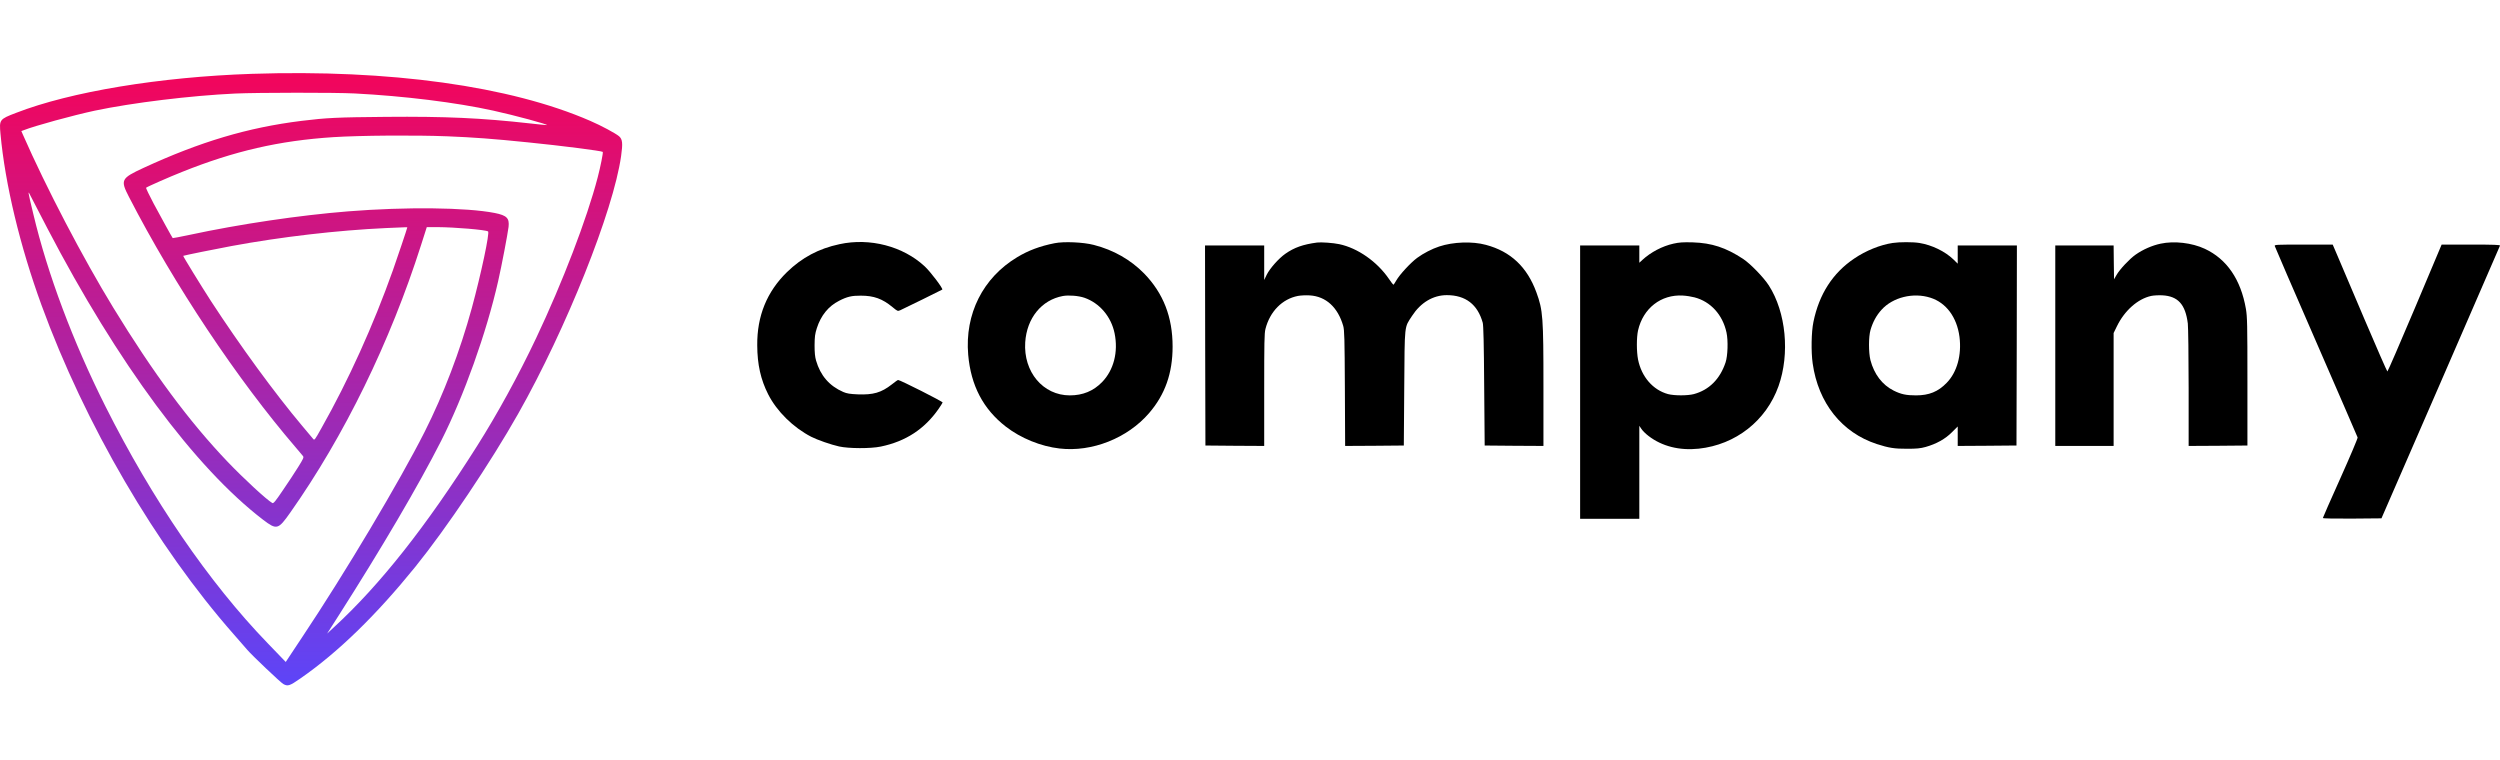
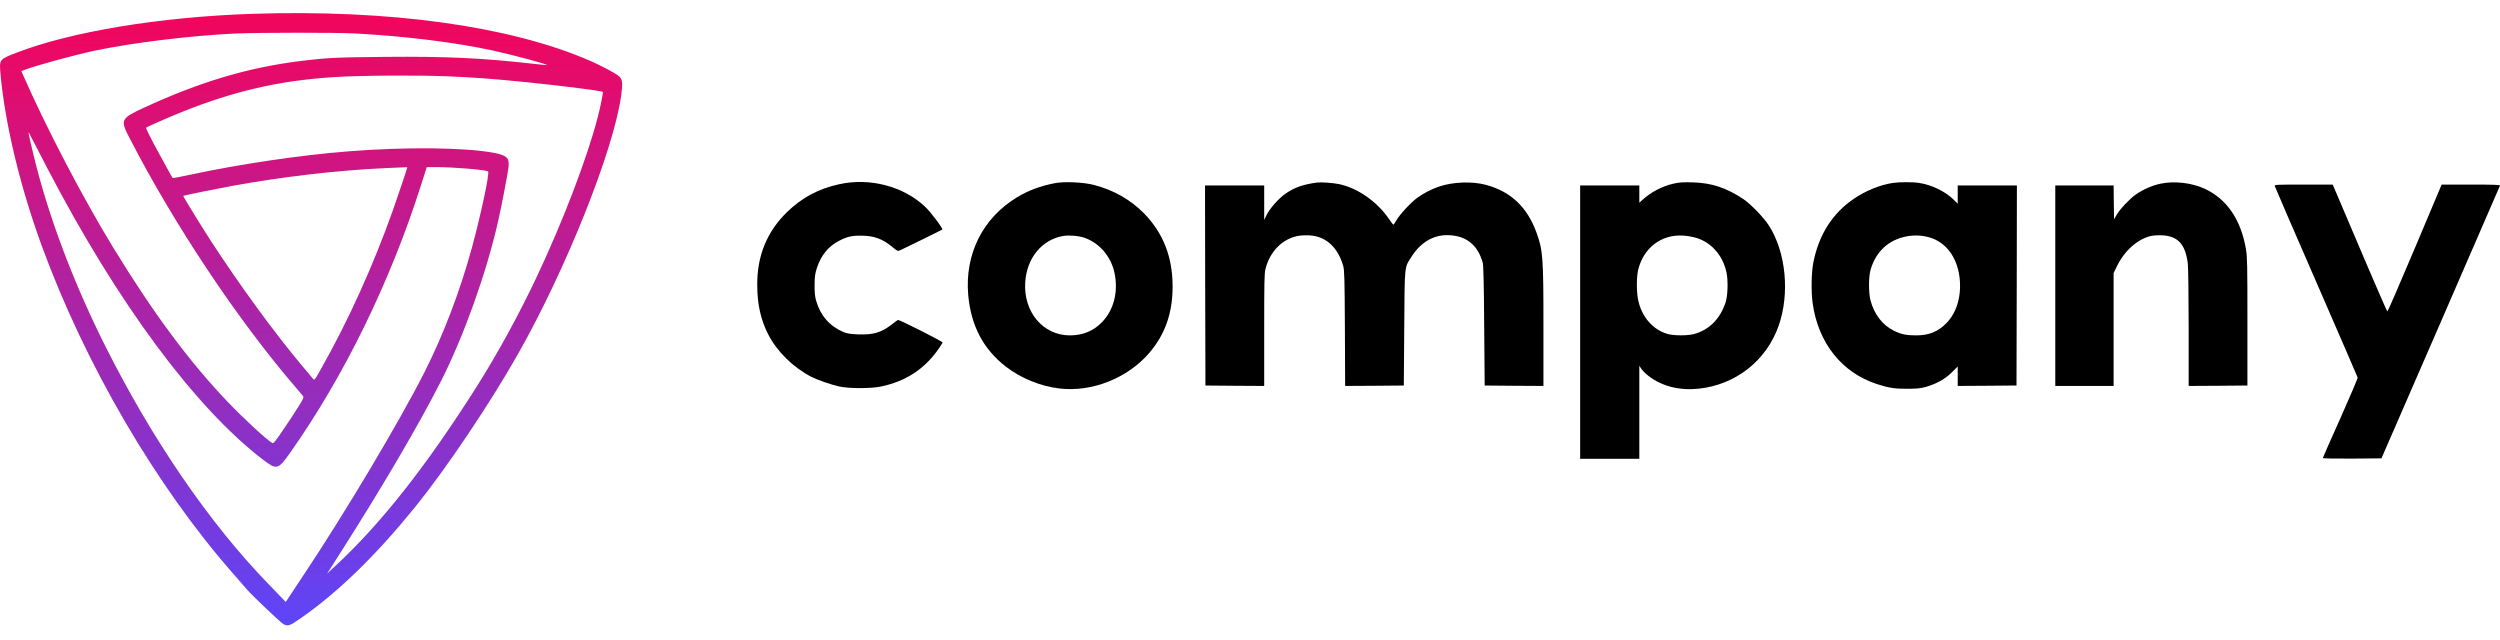
- <svg xmlns="http://www.w3.org/2000/svg" width="125" height="38" viewBox="0 0 125 38" fill="none">
-   <path d="M12.591 3.692C8.002 3.846 3.534 4.583 0.796 5.646C-0.029 5.963 -0.042 5.98 0.025 6.7C0.254 9.201 1 12.307 2.075 15.255C4.251 21.218 7.815 27.319 11.682 31.71C11.999 32.066 12.307 32.421 12.366 32.494C12.578 32.747 14.029 34.126 14.162 34.199C14.392 34.328 14.479 34.298 15.029 33.916C16.909 32.61 18.801 30.768 20.764 28.343C22.323 26.415 24.524 23.138 25.916 20.674C28.316 16.429 30.667 10.542 31.055 7.805C31.146 7.162 31.125 6.961 30.951 6.811C30.784 6.67 30.063 6.28 29.513 6.044C25.511 4.3 19.485 3.465 12.591 3.692ZM17.742 4.673C20.21 4.802 22.786 5.119 24.657 5.53C25.699 5.757 27.491 6.241 27.333 6.254C27.304 6.258 26.937 6.22 26.52 6.173C24.065 5.898 22.265 5.817 19.301 5.843C16.859 5.864 16.317 5.89 15.071 6.044C12.387 6.378 10.015 7.085 7.173 8.396C6.047 8.919 6.01 8.996 6.452 9.853C8.715 14.244 11.861 18.969 14.8 22.388C14.963 22.576 15.117 22.765 15.15 22.803C15.2 22.872 15.167 22.936 14.904 23.36C14.737 23.626 14.396 24.149 14.141 24.517C13.77 25.07 13.67 25.186 13.616 25.151C13.329 24.988 12.199 23.943 11.378 23.086C9.469 21.086 7.664 18.657 5.664 15.383C4.155 12.916 2.309 9.386 1.138 6.717L1.067 6.554L1.183 6.511C1.742 6.288 3.659 5.766 4.734 5.534C6.623 5.136 9.548 4.78 11.757 4.677C12.92 4.626 16.759 4.622 17.742 4.673ZM22.365 6.815C23.657 6.867 24.653 6.939 26.407 7.119C28.041 7.282 30.088 7.544 30.138 7.595C30.167 7.621 30.025 8.336 29.884 8.872C29.35 10.928 28.129 14.115 26.808 16.904C25.928 18.764 24.861 20.709 23.853 22.302C21.302 26.334 19.009 29.234 16.701 31.359L16.355 31.68L16.93 30.781C19.076 27.418 20.918 24.286 22.052 22.054C23.194 19.8 24.319 16.652 24.907 14.06C25.09 13.254 25.382 11.712 25.428 11.348C25.478 10.907 25.34 10.77 24.736 10.649C23.315 10.371 20.297 10.337 17.405 10.568C14.979 10.761 11.999 11.202 9.465 11.746C9.015 11.841 8.64 11.913 8.636 11.905C8.602 11.866 8.048 10.859 7.685 10.183C7.46 9.758 7.289 9.403 7.306 9.386C7.364 9.334 8.481 8.842 9.111 8.593C11.711 7.552 13.958 7.034 16.655 6.858C18.001 6.772 20.723 6.751 22.365 6.815ZM2.371 11.421C5.881 18.155 9.744 23.378 13.158 25.991C13.837 26.505 13.908 26.488 14.512 25.631C17.217 21.793 19.51 17.097 21.056 12.243L21.339 11.356H21.881C22.723 11.361 24.282 11.489 24.403 11.571C24.494 11.626 24.057 13.687 23.59 15.405C23.002 17.555 22.173 19.727 21.239 21.578C19.989 24.055 17.255 28.643 15.125 31.834C14.742 32.413 14.396 32.935 14.358 32.991L14.287 33.098L13.379 32.156C10.44 29.114 7.61 24.976 5.268 20.31C3.651 17.093 2.375 13.687 1.671 10.722C1.371 9.476 1.375 9.48 1.55 9.836C1.634 9.998 2 10.714 2.371 11.421ZM20.364 11.373C20.364 11.408 19.851 12.933 19.643 13.52C18.663 16.275 17.426 19.008 16.079 21.394C15.742 21.998 15.721 22.028 15.659 21.947C15.621 21.9 15.375 21.604 15.108 21.291C13.729 19.65 12.012 17.299 10.54 15.041C10.032 14.252 9.144 12.809 9.161 12.792C9.182 12.774 10.84 12.436 11.57 12.303C14.066 11.841 16.871 11.515 19.301 11.403C20.368 11.356 20.364 11.356 20.364 11.373Z" fill="url(#paint0_linear_7738_1470)" />
-   <path d="M41.975 12.209C40.933 12.431 40.1 12.877 39.349 13.605C38.345 14.586 37.849 15.799 37.862 17.264C37.866 18.228 38.037 18.982 38.408 19.714C38.841 20.567 39.658 21.372 40.562 21.839C40.862 21.993 41.546 22.233 41.954 22.323C42.434 22.43 43.534 22.435 44.042 22.328C45.285 22.07 46.227 21.454 46.931 20.442C47.031 20.297 47.123 20.151 47.131 20.125C47.143 20.078 45.005 18.999 44.905 18.999C44.885 18.999 44.743 19.097 44.589 19.222C44.063 19.633 43.663 19.748 42.884 19.718C42.496 19.701 42.342 19.676 42.163 19.599C41.471 19.299 41.021 18.78 40.804 18.031C40.75 17.846 40.729 17.636 40.729 17.264C40.733 16.827 40.75 16.698 40.842 16.407C41.046 15.773 41.421 15.31 41.954 15.04C42.35 14.835 42.592 14.779 43.038 14.783C43.697 14.783 44.118 14.938 44.622 15.353C44.876 15.563 44.885 15.567 45.014 15.511C45.209 15.422 47.098 14.496 47.114 14.479C47.164 14.432 46.522 13.584 46.239 13.322C45.155 12.311 43.492 11.879 41.975 12.209Z" fill="black" />
-   <path d="M52.728 12.161C51.994 12.306 51.415 12.525 50.861 12.859C49.144 13.891 48.235 15.699 48.41 17.738C48.543 19.276 49.16 20.455 50.294 21.333C51.04 21.911 52.04 22.318 52.978 22.425C54.599 22.614 56.371 21.911 57.454 20.656C58.255 19.726 58.63 18.66 58.63 17.327C58.63 15.853 58.167 14.667 57.213 13.681C56.533 12.987 55.679 12.499 54.691 12.246C54.166 12.109 53.191 12.066 52.728 12.161ZM54.224 14.889C54.983 15.155 55.558 15.832 55.729 16.663C55.921 17.597 55.687 18.505 55.104 19.105C54.67 19.551 54.141 19.769 53.491 19.769C52.153 19.769 51.165 18.595 51.261 17.113C51.34 15.905 52.078 14.997 53.145 14.8C53.437 14.748 53.928 14.787 54.224 14.889Z" fill="black" />
-   <path d="M65.856 12.127C65.152 12.221 64.714 12.375 64.268 12.688C63.931 12.924 63.493 13.421 63.335 13.738L63.21 13.999V13.138V12.273H61.73H60.251L60.259 17.272L60.271 22.276L61.743 22.289L63.21 22.297V19.5C63.21 17.118 63.218 16.664 63.272 16.45C63.493 15.576 64.114 14.946 64.898 14.796C65.035 14.77 65.306 14.757 65.494 14.77C66.298 14.822 66.89 15.361 67.161 16.295C67.219 16.505 67.232 16.882 67.244 19.418L67.257 22.297L68.724 22.289L70.191 22.276L70.212 19.406C70.237 16.15 70.208 16.402 70.603 15.794C71.033 15.13 71.654 14.757 72.341 14.757C73.279 14.757 73.884 15.224 74.138 16.141C74.171 16.27 74.196 17.191 74.209 19.299L74.234 22.276L75.705 22.289L77.172 22.297V19.328C77.172 15.867 77.147 15.511 76.822 14.624C76.359 13.352 75.534 12.572 74.296 12.243C73.621 12.058 72.658 12.093 71.962 12.324C71.604 12.44 71.166 12.667 70.858 12.894C70.537 13.129 69.978 13.733 69.816 14.021C69.749 14.14 69.682 14.239 69.67 14.239C69.657 14.239 69.557 14.106 69.445 13.943C68.853 13.078 67.882 12.401 66.961 12.208C66.665 12.144 66.052 12.101 65.856 12.127Z" fill="black" />
-   <path d="M83.674 12.182C83.116 12.306 82.537 12.611 82.124 12.992L81.966 13.138V12.705V12.272H80.486H79.006V19.105V25.939H80.486H81.966V23.616V21.29L82.07 21.444C82.124 21.53 82.282 21.689 82.424 21.796C83.095 22.314 83.97 22.537 84.937 22.434C86.784 22.237 88.309 21.038 88.926 19.307C89.501 17.687 89.301 15.61 88.442 14.273C88.18 13.866 87.521 13.189 87.155 12.945C86.292 12.379 85.592 12.148 84.633 12.118C84.15 12.105 83.958 12.118 83.674 12.182ZM84.725 14.868C85.533 15.078 86.133 15.738 86.325 16.625C86.413 17.032 86.388 17.794 86.279 18.12C86 18.955 85.454 19.5 84.691 19.705C84.379 19.787 83.72 19.787 83.403 19.705C82.649 19.5 82.078 18.844 81.903 17.979C81.824 17.576 81.824 16.869 81.903 16.518C82.157 15.412 83.053 14.714 84.141 14.778C84.32 14.787 84.583 14.83 84.725 14.868Z" fill="black" />
-   <path d="M94.635 12.148C94.01 12.242 93.289 12.533 92.71 12.928C91.634 13.652 90.955 14.71 90.671 16.098C90.567 16.599 90.55 17.589 90.634 18.171C90.913 20.151 92.093 21.633 93.843 22.203C94.439 22.395 94.722 22.442 95.364 22.438C95.827 22.438 96.019 22.421 96.281 22.348C96.815 22.198 97.269 21.945 97.598 21.611L97.886 21.324V21.808V22.297L99.357 22.288L100.824 22.275L100.837 17.272L100.845 12.272H99.366H97.886V12.726V13.184L97.669 12.97C97.248 12.568 96.602 12.251 95.969 12.148C95.656 12.096 94.973 12.096 94.635 12.148ZM96.519 14.885C97.307 15.134 97.844 15.858 97.974 16.839C98.09 17.751 97.853 18.613 97.332 19.144C96.906 19.585 96.452 19.769 95.798 19.769C95.31 19.769 95.048 19.713 94.681 19.529C94.11 19.242 93.706 18.707 93.522 18.008C93.426 17.623 93.426 16.835 93.526 16.496C93.643 16.098 93.818 15.772 94.076 15.489C94.639 14.864 95.66 14.611 96.519 14.885Z" fill="black" />
-   <path d="M108.032 12.183C107.607 12.273 107.148 12.474 106.782 12.731C106.481 12.941 105.981 13.472 105.823 13.755L105.702 13.965L105.69 13.117L105.681 12.273H104.222H102.764V17.285V22.297H104.222H105.681V19.474V16.651L105.844 16.317C106.227 15.528 106.89 14.941 107.561 14.796C107.682 14.77 107.932 14.757 108.119 14.766C108.899 14.809 109.27 15.216 109.391 16.175C109.411 16.351 109.432 17.799 109.432 19.397V22.297L110.904 22.289L112.371 22.276V19.084C112.371 16.18 112.362 15.854 112.296 15.447C112.041 13.973 111.341 12.954 110.241 12.44C109.599 12.14 108.711 12.037 108.032 12.183Z" fill="black" />
-   <path d="M113.738 12.302C113.746 12.345 114.68 14.5 115.809 17.092C116.939 19.684 117.868 21.834 117.881 21.873C117.893 21.911 117.506 22.824 117.022 23.904C116.539 24.979 116.143 25.878 116.143 25.9C116.143 25.926 116.735 25.934 117.61 25.93L119.073 25.917L122.028 19.127C123.649 15.391 124.987 12.311 125 12.281C125.012 12.242 124.708 12.229 123.549 12.229H122.082L120.744 15.404C120.006 17.147 119.39 18.574 119.369 18.574C119.352 18.574 118.835 17.396 118.218 15.948C117.606 14.504 116.997 13.078 116.868 12.773L116.635 12.229H115.176C113.805 12.229 113.717 12.234 113.738 12.302Z" fill="black" />
+ <svg xmlns="http://www.w3.org/2000/svg" width="125" height="32" viewBox="0 0 125 32" fill="none">
+   <path d="M12.591 0.692C8.002 0.846 3.534 1.583 0.796 2.646C-0.029 2.963 -0.042 2.98 0.025 3.7C0.254 6.201 1 9.307 2.075 12.255C4.251 18.218 7.815 24.319 11.682 28.71C11.999 29.066 12.307 29.421 12.366 29.494C12.578 29.747 14.029 31.126 14.162 31.199C14.392 31.328 14.479 31.298 15.029 30.916C16.909 29.61 18.801 27.768 20.764 25.343C22.323 23.415 24.524 20.138 25.916 17.674C28.316 13.429 30.667 7.542 31.055 4.805C31.146 4.162 31.125 3.961 30.951 3.811C30.784 3.67 30.063 3.28 29.513 3.044C25.511 1.3 19.485 0.465 12.591 0.692ZM17.742 1.673C20.21 1.802 22.786 2.119 24.657 2.53C25.699 2.757 27.491 3.241 27.333 3.254C27.304 3.258 26.937 3.22 26.52 3.173C24.065 2.898 22.265 2.817 19.301 2.843C16.859 2.864 16.317 2.89 15.071 3.044C12.387 3.378 10.015 4.085 7.173 5.396C6.047 5.919 6.01 5.996 6.452 6.853C8.715 11.244 11.861 15.969 14.8 19.388C14.963 19.576 15.117 19.765 15.15 19.803C15.2 19.872 15.167 19.936 14.904 20.36C14.737 20.626 14.396 21.149 14.141 21.517C13.77 22.07 13.67 22.186 13.616 22.151C13.329 21.988 12.199 20.943 11.378 20.086C9.469 18.086 7.664 15.656 5.664 12.383C4.155 9.916 2.309 6.386 1.138 3.717L1.067 3.554L1.183 3.511C1.742 3.288 3.659 2.766 4.734 2.534C6.623 2.136 9.548 1.78 11.757 1.677C12.92 1.626 16.759 1.622 17.742 1.673ZM22.365 3.815C23.657 3.867 24.653 3.939 26.407 4.119C28.041 4.282 30.088 4.544 30.138 4.595C30.167 4.621 30.025 5.336 29.884 5.872C29.35 7.928 28.129 11.115 26.808 13.904C25.928 15.764 24.861 17.709 23.853 19.302C21.302 23.334 19.009 26.234 16.701 28.359L16.355 28.68L16.93 27.781C19.076 24.418 20.918 21.286 22.052 19.054C23.194 16.8 24.319 13.652 24.907 11.06C25.09 10.254 25.382 8.712 25.428 8.348C25.478 7.907 25.34 7.769 24.736 7.65C23.315 7.371 20.297 7.337 17.405 7.568C14.979 7.761 11.999 8.202 9.465 8.746C9.015 8.841 8.64 8.913 8.636 8.905C8.602 8.866 8.048 7.859 7.685 7.183C7.46 6.758 7.289 6.403 7.306 6.386C7.364 6.334 8.481 5.842 9.111 5.593C11.711 4.552 13.958 4.034 16.655 3.858C18.001 3.772 20.723 3.751 22.365 3.815ZM2.371 8.421C5.881 15.155 9.744 20.378 13.158 22.991C13.837 23.505 13.908 23.488 14.512 22.631C17.217 18.793 19.51 14.097 21.056 9.243L21.339 8.356H21.881C22.723 8.361 24.282 8.489 24.403 8.571C24.494 8.626 24.057 10.687 23.59 12.405C23.002 14.556 22.173 16.727 21.239 18.578C19.989 21.055 17.255 25.643 15.125 28.834C14.742 29.413 14.396 29.936 14.358 29.991L14.287 30.098L13.379 29.156C10.44 26.114 7.61 21.976 5.268 17.31C3.651 14.093 2.375 10.687 1.671 7.722C1.371 6.476 1.375 6.48 1.55 6.836C1.634 6.998 2 7.714 2.371 8.421ZM20.364 8.374C20.364 8.408 19.851 9.933 19.643 10.52C18.663 13.275 17.426 16.008 16.079 18.394C15.742 18.998 15.721 19.028 15.659 18.947C15.621 18.9 15.375 18.604 15.108 18.291C13.729 16.65 12.012 14.299 10.54 12.041C10.032 11.252 9.144 9.809 9.161 9.792C9.182 9.774 10.84 9.436 11.57 9.303C14.066 8.841 16.871 8.515 19.301 8.404C20.368 8.356 20.364 8.356 20.364 8.374Z" fill="url(#paint0_linear_9790_1086)" />
+   <path d="M41.975 9.208C40.934 9.431 40.1 9.877 39.35 10.605C38.345 11.586 37.849 12.798 37.862 14.264C37.866 15.227 38.037 15.981 38.408 16.714C38.841 17.567 39.658 18.372 40.563 18.839C40.863 18.993 41.546 19.233 41.955 19.323C42.434 19.43 43.534 19.434 44.043 19.327C45.285 19.07 46.227 18.453 46.931 17.442C47.031 17.297 47.123 17.151 47.131 17.125C47.144 17.078 45.006 15.998 44.906 15.998C44.885 15.998 44.743 16.097 44.589 16.221C44.064 16.633 43.663 16.748 42.884 16.718C42.496 16.701 42.342 16.675 42.163 16.598C41.471 16.298 41.021 15.78 40.804 15.03C40.75 14.846 40.729 14.636 40.729 14.264C40.733 13.826 40.75 13.698 40.842 13.407C41.046 12.773 41.421 12.31 41.955 12.04C42.351 11.834 42.592 11.779 43.038 11.783C43.697 11.783 44.118 11.937 44.622 12.353C44.876 12.563 44.885 12.567 45.014 12.511C45.21 12.421 47.098 11.496 47.114 11.479C47.164 11.432 46.523 10.583 46.239 10.322C45.156 9.311 43.493 8.878 41.975 9.208Z" fill="black" />
+   <path d="M52.728 9.161C51.995 9.306 51.415 9.525 50.861 9.859C49.144 10.891 48.235 12.699 48.41 14.738C48.544 16.276 49.16 17.455 50.294 18.333C51.04 18.911 52.041 19.318 52.978 19.425C54.6 19.614 56.371 18.911 57.455 17.656C58.255 16.726 58.63 15.659 58.63 14.327C58.63 12.853 58.167 11.667 57.213 10.681C56.533 9.987 55.679 9.499 54.691 9.246C54.166 9.109 53.191 9.066 52.728 9.161ZM54.224 11.889C54.983 12.155 55.558 12.832 55.729 13.663C55.921 14.597 55.687 15.505 55.104 16.105C54.67 16.551 54.141 16.769 53.491 16.769C52.153 16.769 51.165 15.595 51.261 14.113C51.34 12.905 52.078 11.997 53.145 11.8C53.437 11.748 53.929 11.787 54.224 11.889Z" fill="black" />
+   <path d="M65.856 9.127C65.152 9.221 64.715 9.375 64.269 9.688C63.931 9.924 63.493 10.421 63.335 10.738L63.21 10.999V10.138V9.273H61.73H60.251L60.259 14.272L60.272 19.276L61.743 19.289L63.21 19.297V16.5C63.21 14.118 63.218 13.664 63.273 13.45C63.493 12.576 64.114 11.946 64.898 11.796C65.035 11.77 65.306 11.757 65.494 11.77C66.298 11.822 66.89 12.361 67.161 13.295C67.219 13.505 67.232 13.882 67.245 16.418L67.257 19.297L68.724 19.289L70.191 19.276L70.212 16.406C70.237 13.15 70.208 13.402 70.604 12.794C71.033 12.13 71.654 11.757 72.342 11.757C73.28 11.757 73.884 12.224 74.138 13.141C74.171 13.27 74.197 14.191 74.209 16.299L74.234 19.276L75.705 19.289L77.172 19.297V16.328C77.172 12.867 77.147 12.511 76.822 11.624C76.36 10.352 75.534 9.572 74.296 9.243C73.621 9.058 72.659 9.093 71.963 9.324C71.604 9.44 71.166 9.667 70.858 9.894C70.537 10.129 69.979 10.733 69.816 11.021C69.749 11.14 69.683 11.239 69.67 11.239C69.658 11.239 69.558 11.106 69.445 10.943C68.853 10.078 67.882 9.401 66.961 9.208C66.665 9.144 66.052 9.101 65.856 9.127Z" fill="black" />
+   <path d="M83.675 9.182C83.116 9.306 82.537 9.611 82.124 9.992L81.966 10.138V9.705V9.272H80.486H79.007V16.105V22.939H80.486H81.966V20.616V18.29L82.07 18.444C82.124 18.53 82.283 18.689 82.424 18.796C83.095 19.314 83.971 19.537 84.938 19.434C86.784 19.237 88.309 18.038 88.926 16.307C89.501 14.687 89.301 12.61 88.443 11.273C88.18 10.866 87.522 10.189 87.155 9.945C86.292 9.379 85.592 9.148 84.633 9.118C84.15 9.105 83.958 9.118 83.675 9.182ZM84.725 11.868C85.534 12.078 86.134 12.738 86.325 13.625C86.413 14.032 86.388 14.794 86.28 15.12C86 15.955 85.454 16.5 84.692 16.705C84.379 16.787 83.721 16.787 83.404 16.705C82.649 16.5 82.078 15.844 81.903 14.979C81.824 14.576 81.824 13.869 81.903 13.518C82.157 12.412 83.054 11.714 84.141 11.778C84.321 11.787 84.583 11.83 84.725 11.868Z" fill="black" />
+   <path d="M94.635 9.148C94.01 9.242 93.289 9.533 92.71 9.927C91.634 10.652 90.955 11.71 90.672 13.098C90.567 13.599 90.551 14.589 90.634 15.171C90.913 17.151 92.093 18.633 93.843 19.203C94.439 19.395 94.723 19.442 95.365 19.438C95.827 19.438 96.019 19.421 96.282 19.348C96.815 19.198 97.269 18.945 97.599 18.611L97.886 18.324V18.808V19.297L99.358 19.288L100.825 19.275L100.837 14.272L100.845 9.272H99.366H97.886V9.726V10.184L97.669 9.97C97.249 9.568 96.603 9.251 95.969 9.148C95.656 9.096 94.973 9.096 94.635 9.148ZM96.519 11.885C97.307 12.134 97.844 12.858 97.974 13.839C98.09 14.751 97.853 15.613 97.332 16.144C96.907 16.585 96.453 16.769 95.798 16.769C95.311 16.769 95.048 16.713 94.681 16.529C94.11 16.242 93.706 15.707 93.522 15.008C93.427 14.623 93.427 13.835 93.527 13.496C93.643 13.098 93.818 12.772 94.077 12.489C94.639 11.864 95.661 11.611 96.519 11.885Z" fill="black" />
+   <path d="M108.032 9.183C107.607 9.273 107.149 9.474 106.782 9.731C106.482 9.941 105.982 10.472 105.823 10.755L105.702 10.965L105.69 10.117L105.681 9.273H104.223H102.764V14.285V19.297H104.223H105.681V16.474V13.651L105.844 13.317C106.227 12.528 106.89 11.941 107.561 11.796C107.682 11.77 107.932 11.757 108.12 11.766C108.899 11.809 109.27 12.216 109.391 13.175C109.412 13.351 109.433 14.799 109.433 16.397V19.297L110.904 19.289L112.371 19.276V16.084C112.371 13.18 112.363 12.854 112.296 12.447C112.042 10.973 111.341 9.954 110.241 9.44C109.599 9.14 108.711 9.037 108.032 9.183Z" fill="black" />
+   <path d="M113.738 9.302C113.747 9.345 114.68 11.5 115.81 14.091C116.939 16.683 117.869 18.834 117.881 18.873C117.894 18.911 117.506 19.824 117.023 20.903C116.539 21.979 116.143 22.878 116.143 22.9C116.143 22.925 116.735 22.934 117.61 22.93L119.073 22.917L122.028 16.126C123.649 12.391 124.987 9.31 125 9.28C125.012 9.242 124.708 9.229 123.549 9.229H122.082L120.744 12.404C120.007 14.147 119.39 15.574 119.369 15.574C119.352 15.574 118.836 14.396 118.219 12.948C117.606 11.504 116.998 10.077 116.868 9.773L116.635 9.229H115.176C113.805 9.229 113.717 9.233 113.738 9.302Z" fill="black" />
  <defs>
-     <linearGradient id="paint0_linear_7738_1470" x1="15.554" y1="34.268" x2="15.554" y2="3.656" gradientUnits="userSpaceOnUse">
+     <linearGradient id="paint0_linear_9790_1086" x1="15.554" y1="31.268" x2="15.554" y2="0.656" gradientUnits="userSpaceOnUse">
      <stop stop-color="#5D45F8" />
      <stop offset="1" stop-color="#F3055B" />
    </linearGradient>
  </defs>
</svg>
